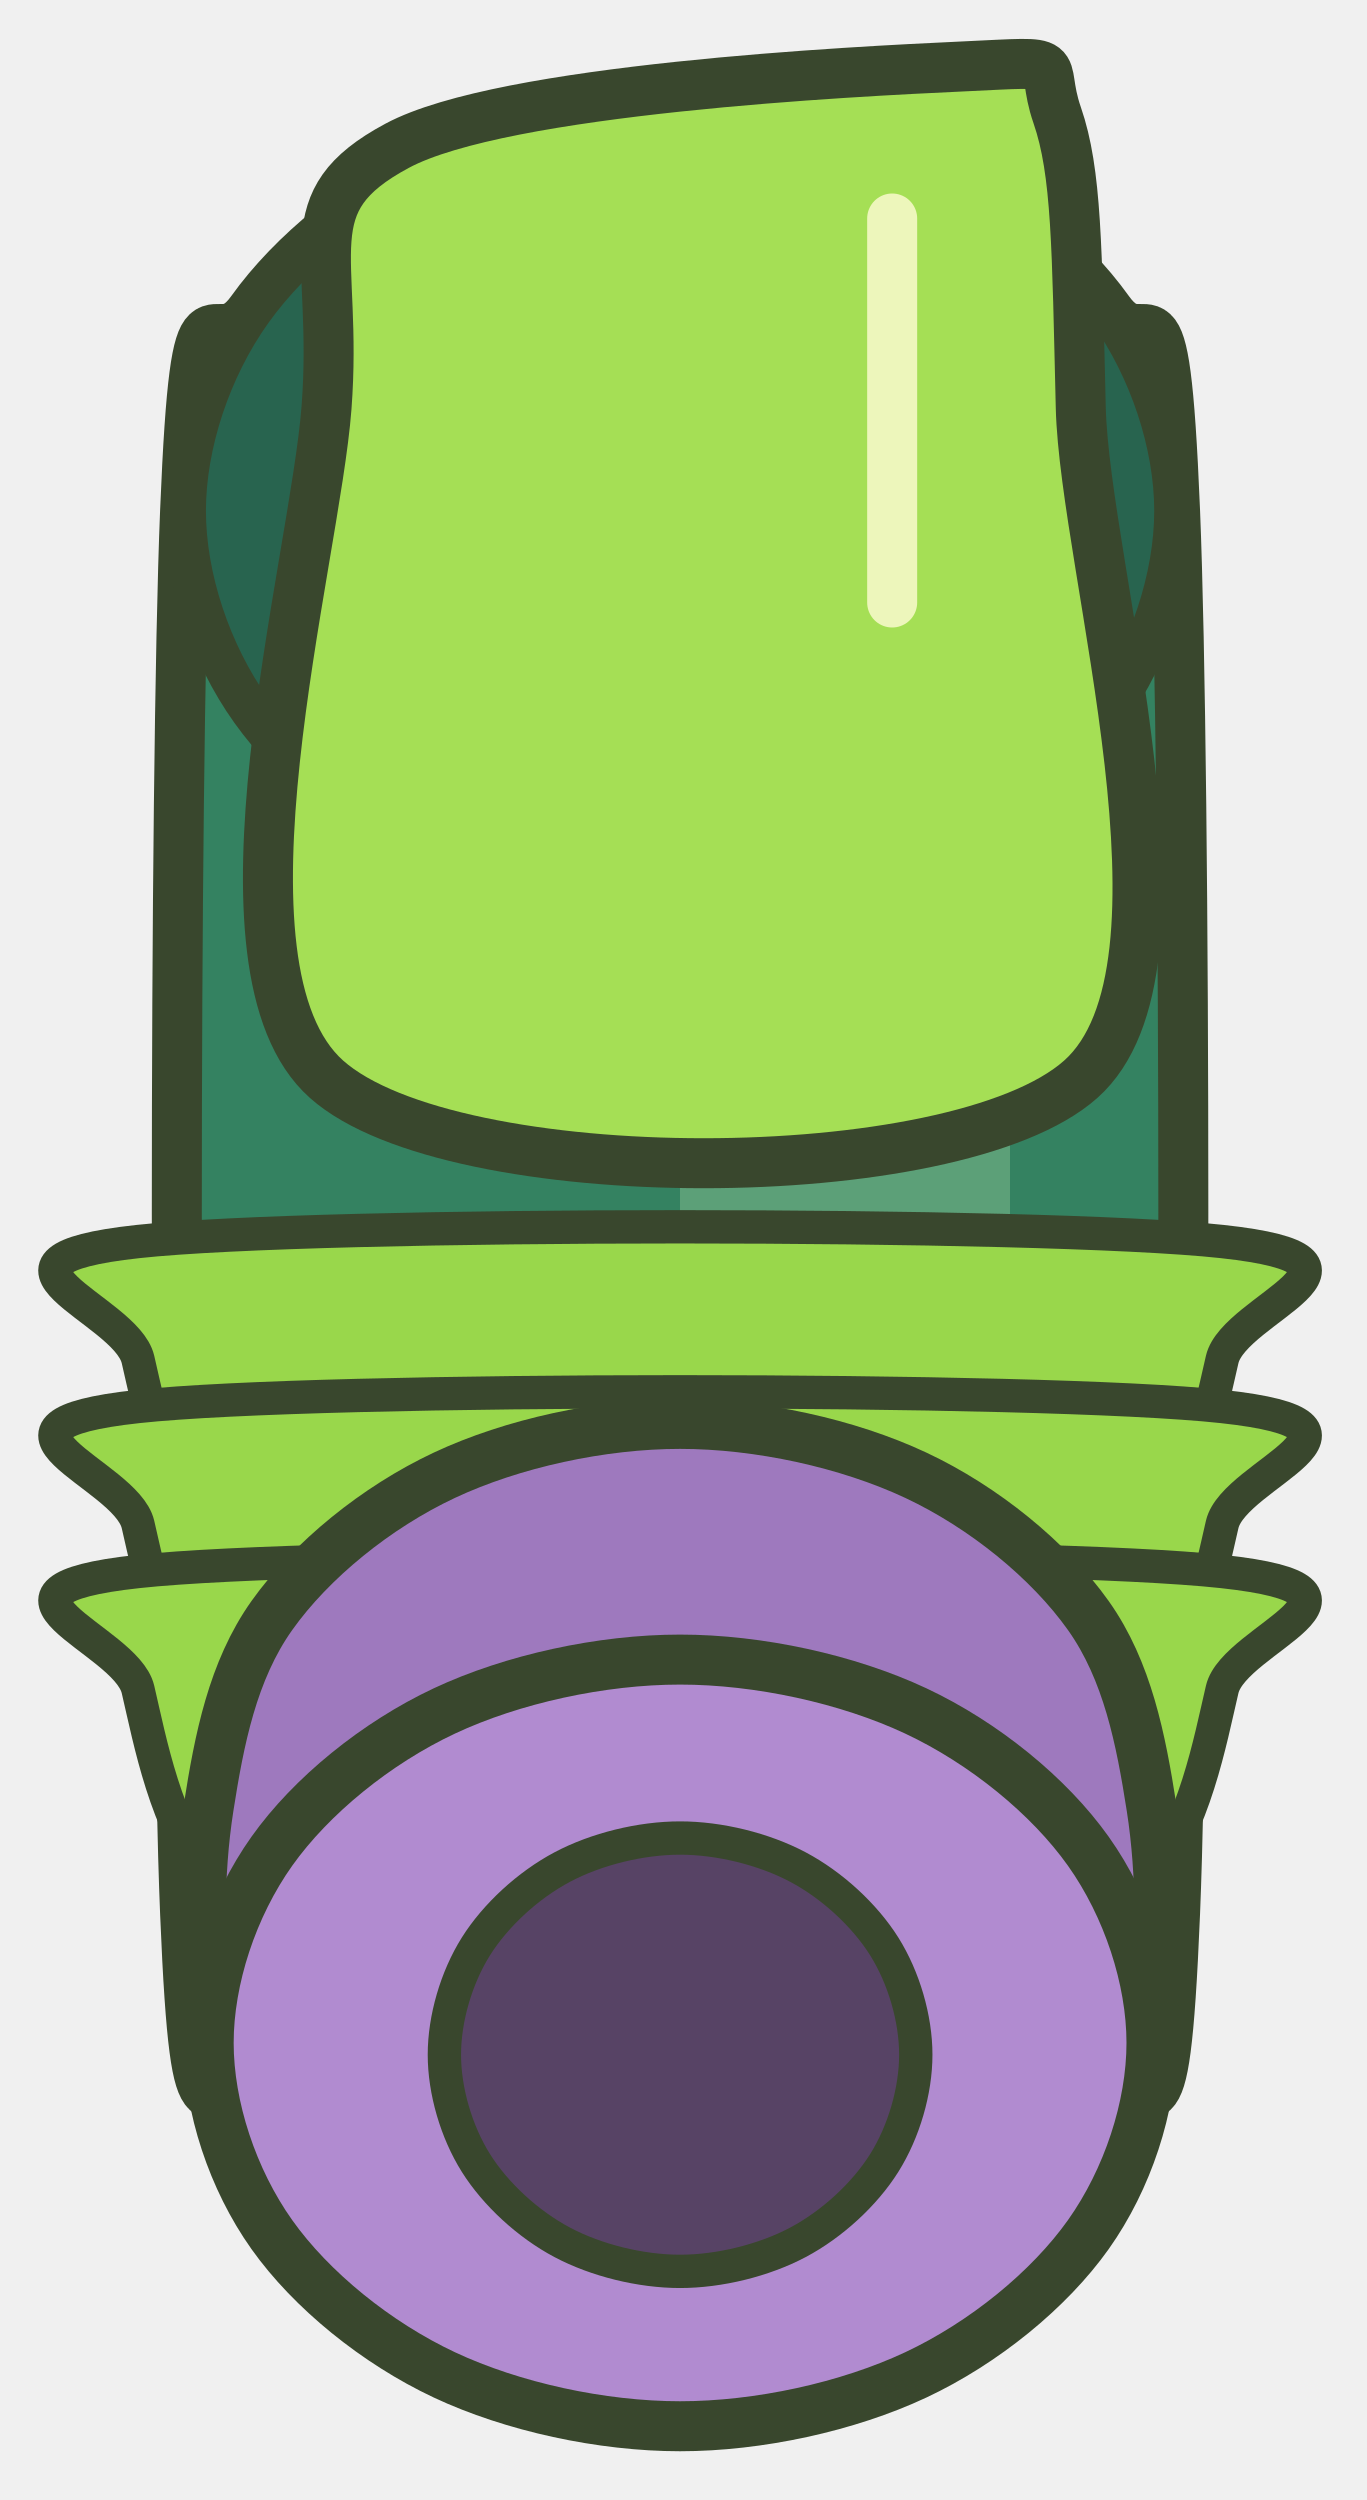
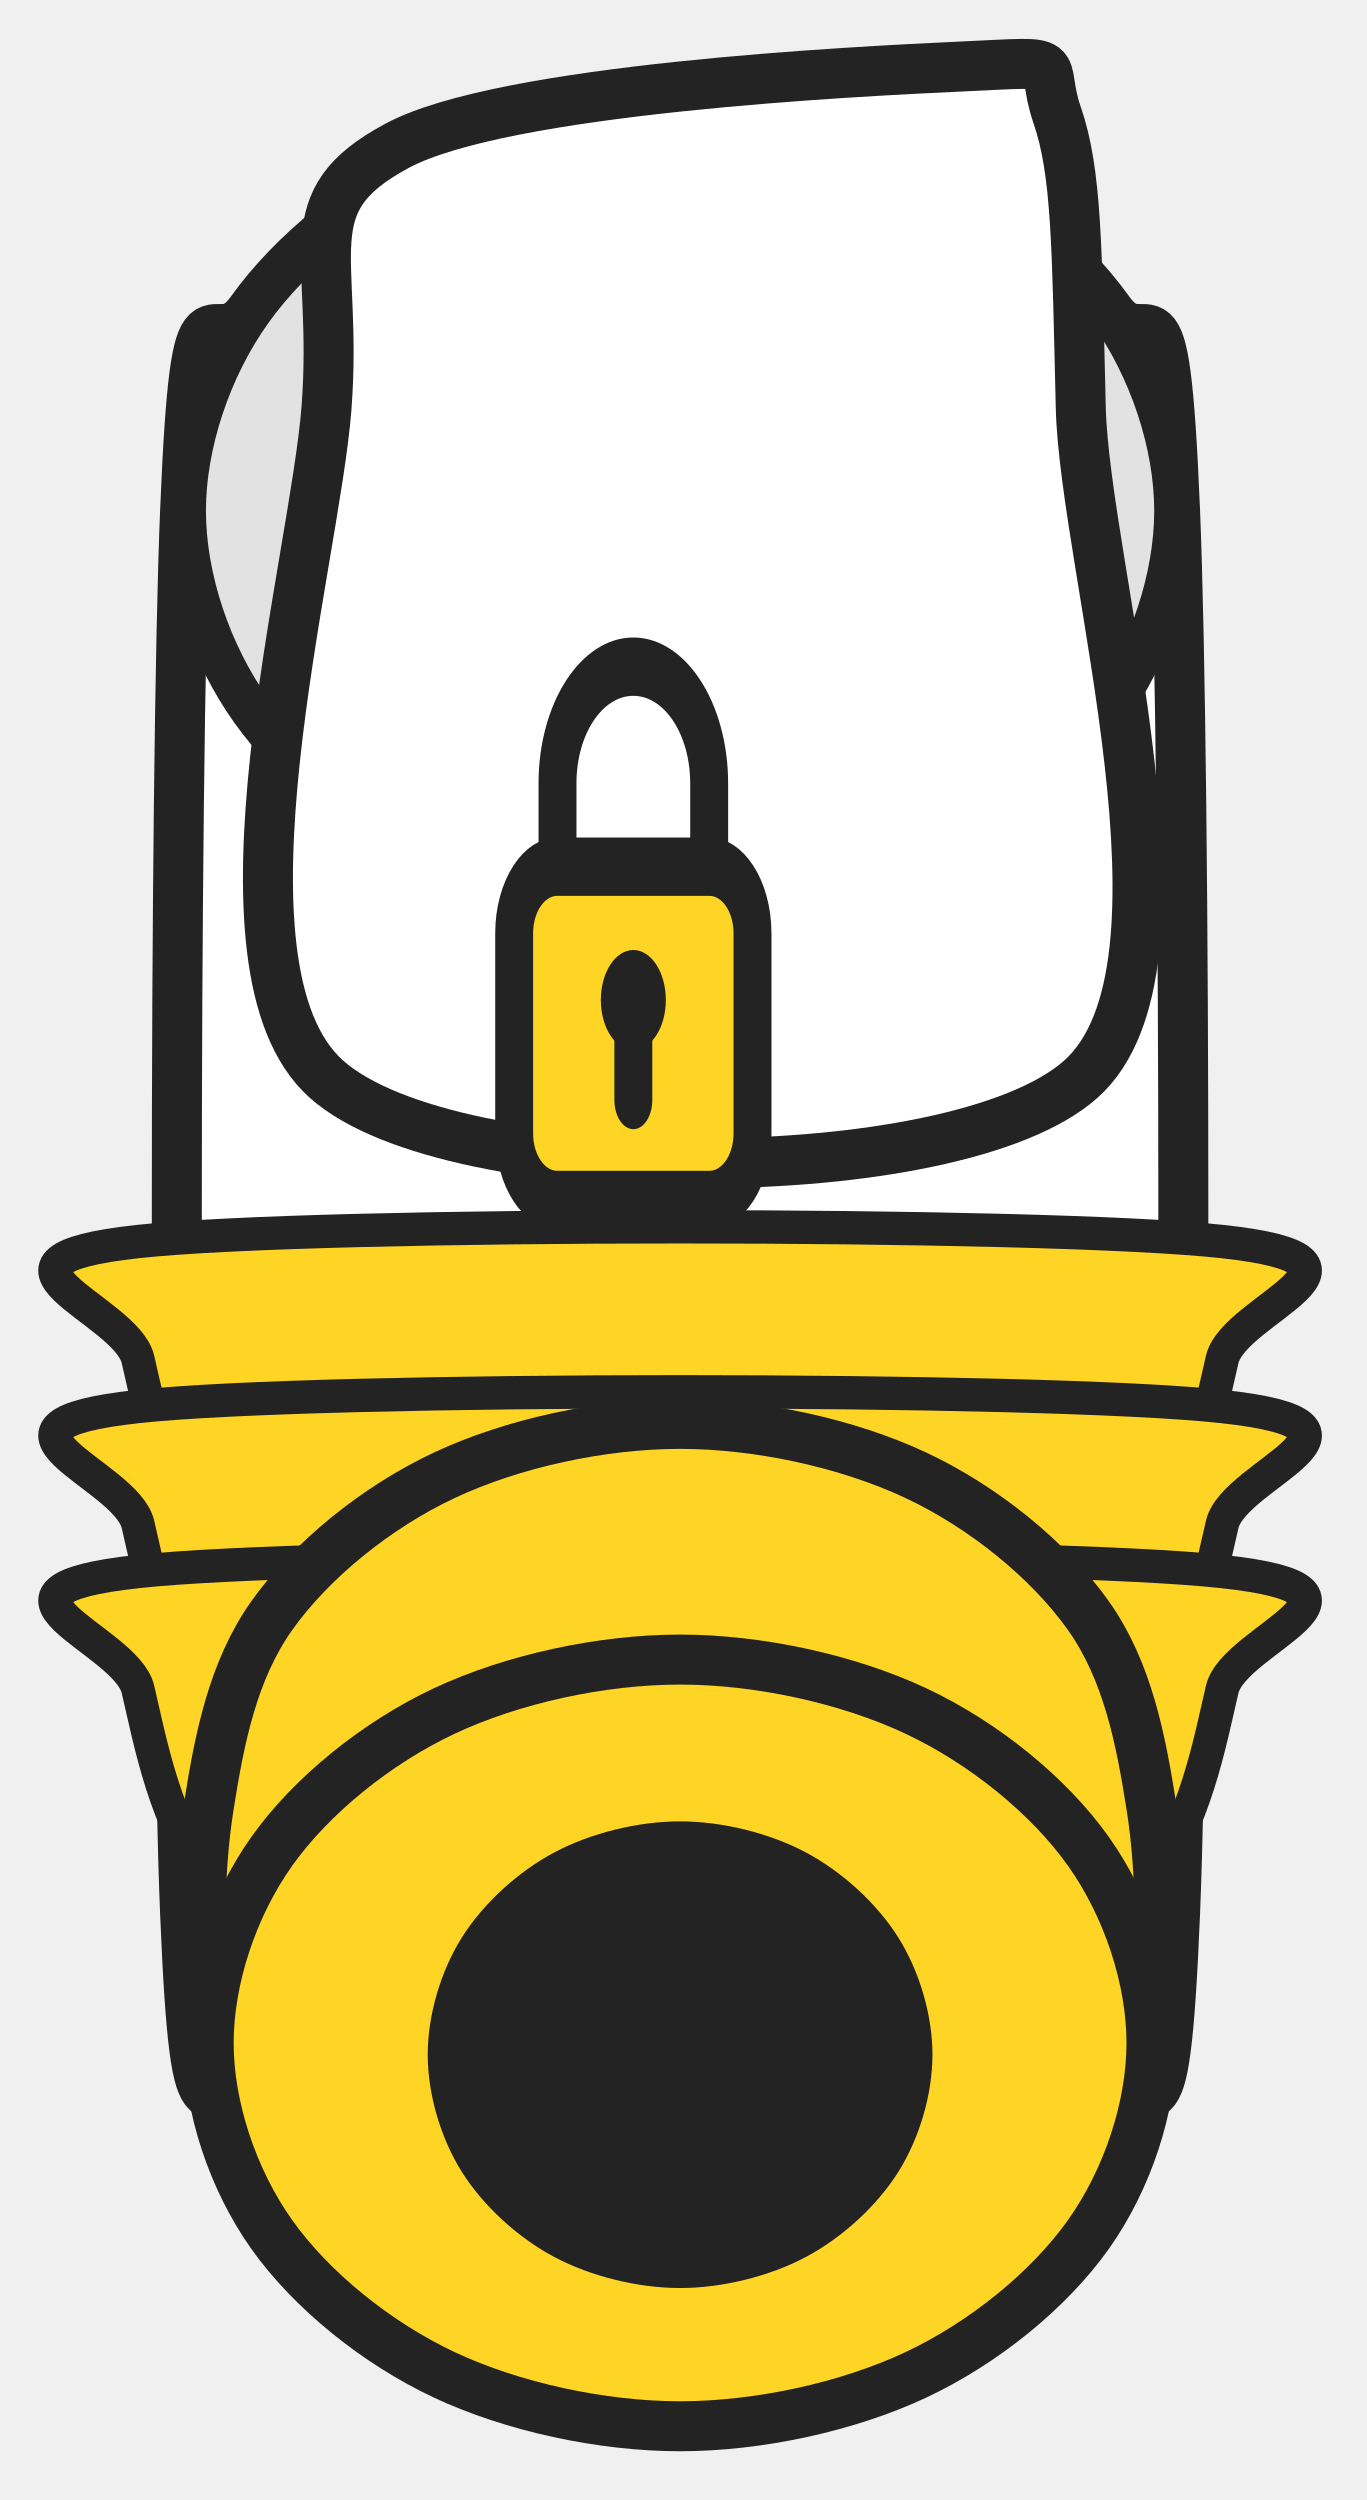
<svg xmlns="http://www.w3.org/2000/svg" width="82" height="150" viewBox="228 -312 82 150">
  <g stroke-linecap="round" stroke-linejoin="round">
-     <polygon points="281.53,-251.62 281.53,-226.17 281.53,-195.11 281.53,-215.62" fill="#348261" stroke="#39472d" stroke-width="3" />
-     <polygon points="275.88,-225.17 275.88,-208.19 275.88,-183.90 275.88,-203.70" fill="#99d74b" stroke="#39472d" stroke-width="3" />
-     <polygon points="277.29,-215.92 277.29,-208.14 277.29,-197.56 277.29,-206.04" fill="#574365" stroke="#39472d" stroke-width="1.5" />
-     <path d="M239.106 -281.349C239.769 -297.373 240.610 -289.885 243.085 -293.349C245.560 -296.813 249.669 -300.133 253.956 -302.133C258.242 -304.133 263.855 -305.349 268.805 -305.349C273.755 -305.349 279.367 -304.133 283.654 -302.133C287.941 -300.133 292.050 -296.813 294.524 -293.349C296.999 -289.885 297.840 -297.373 298.503 -281.349C299.166 -265.325 299.166 -213.227 298.503 -197.203C297.840 -181.179 296.999 -188.667 294.524 -185.203C292.050 -181.739 287.941 -178.419 283.654 -176.419C279.367 -174.419 273.755 -173.203 268.805 -173.203C263.855 -173.203 258.242 -174.419 253.956 -176.419C249.669 -178.419 245.560 -181.739 243.085 -185.203C240.610 -188.667 239.769 -181.179 239.106 -197.203C238.443 -213.227 238.443 -265.325 239.106 -281.349Z" fill="#348261" stroke="#39472d" stroke-width="3" />
-     <polygon points="288.60,-288.45 288.60,-226.22 268.80,-226.86 268.80,-293.33" fill="#5ca078" stroke="none" stroke-width="0" />
-     <path d="M239.106 -281.349C239.106 -285.349 240.610 -289.885 243.085 -293.349C245.560 -296.813 249.669 -300.133 253.956 -302.133C258.242 -304.133 263.855 -305.349 268.805 -305.349C273.755 -305.349 279.367 -304.133 283.654 -302.133C287.941 -300.133 292.050 -296.813 294.524 -293.349C296.999 -289.885 298.503 -285.349 298.503 -281.349C298.503 -277.349 296.999 -272.813 294.524 -269.349C292.050 -265.885 287.941 -262.564 283.654 -260.564C279.367 -258.564 273.755 -257.349 268.805 -257.349C263.855 -257.349 258.242 -258.564 253.956 -260.564C249.669 -262.564 245.560 -265.885 243.085 -269.349C240.610 -272.813 239.106 -277.349 239.106 -281.349Z" fill="#28644f" stroke="#39472d" stroke-width="2.5" />
-     <path d="M247.592 -287.550C248.299 -296.885 245.470 -299.846 251.834 -303.257C258.198 -306.668 279.176 -307.710 285.775 -308.014C292.375 -308.319 290.254 -308.496 291.432 -305.085C292.611 -301.675 292.611 -297.190 292.846 -287.550C293.082 -277.910 300.389 -253.962 292.846 -247.245C285.304 -240.527 255.134 -240.527 247.592 -247.245C240.049 -253.962 246.884 -278.214 247.592 -287.550Z" fill="#a5df55" stroke="#39472d" stroke-width="3" />
-     <path d="M281.53 -298.89 L281.53 -290.17 L281.53 -275.85" fill="none" stroke="#edf6bb" stroke-width="3" />
-     <path d="M236.278 -237.508C247.120 -238.687 290.489 -238.687 301.332 -237.508C312.174 -236.330 302.058 -233.532 301.332 -230.437C300.605 -227.342 299.684 -222.257 296.974 -218.937C294.263 -215.617 289.763 -212.435 285.068 -210.519C280.373 -208.602 274.226 -207.437 268.805 -207.437C263.384 -207.437 257.236 -208.602 252.541 -210.519C247.846 -212.435 243.346 -215.617 240.636 -218.937C237.925 -222.257 237.004 -227.342 236.278 -230.437C235.552 -233.532 225.436 -236.330 236.278 -237.508Z" fill="#99d74b" stroke="#39472d" stroke-width="2" />
-     <path d="M236.278 -227.609C247.120 -228.787 290.489 -228.787 301.332 -227.609C312.174 -226.430 302.058 -223.633 301.332 -220.538C300.605 -217.442 299.684 -212.357 296.974 -209.038C294.263 -205.718 289.763 -202.536 285.068 -200.619C280.373 -198.702 274.226 -197.538 268.805 -197.538C263.384 -197.538 257.236 -198.702 252.541 -200.619C247.846 -202.536 243.346 -205.718 240.636 -209.038C237.925 -212.357 237.004 -217.442 236.278 -220.538C235.552 -223.633 225.436 -226.430 236.278 -227.609Z" fill="#99d74b" stroke="#39472d" stroke-width="2" />
-     <path d="M236.278 -217.709C247.120 -218.888 290.489 -218.888 301.332 -217.709C312.174 -216.531 302.058 -213.733 301.332 -210.638C300.605 -207.543 299.684 -202.458 296.974 -199.138C294.263 -195.818 289.763 -192.636 285.068 -190.720C280.373 -188.803 274.226 -187.638 268.805 -187.638C263.384 -187.638 257.236 -188.803 252.541 -190.720C247.846 -192.636 243.346 -195.818 240.636 -199.138C237.925 -202.458 237.004 -207.543 236.278 -210.638C235.552 -213.733 225.436 -216.531 236.278 -217.709Z" fill="#99d74b" stroke="#39472d" stroke-width="2" />
-     <path d="M240.520 -203.567C241.152 -207.605 241.953 -211.747 244.310 -215.067C246.667 -218.387 250.580 -221.569 254.663 -223.486C258.745 -225.402 264.091 -226.567 268.805 -226.567C273.519 -226.567 278.864 -225.402 282.947 -223.486C287.029 -221.569 290.943 -218.387 293.300 -215.067C295.657 -211.747 296.457 -207.605 297.089 -203.567C297.721 -199.529 297.721 -194.877 297.089 -190.839C296.457 -186.801 295.657 -182.659 293.300 -179.339C290.943 -176.019 287.029 -172.837 282.947 -170.921C278.864 -169.004 273.519 -167.839 268.805 -167.839C264.091 -167.839 258.745 -169.004 254.663 -170.921C250.580 -172.837 246.667 -176.019 244.310 -179.339C241.953 -182.659 241.152 -186.801 240.520 -190.839C239.889 -194.877 239.889 -199.529 240.520 -203.567Z" fill="#9e79be" stroke="#39472d" stroke-width="3" />
-     <path d="M240.520 -189.425C240.520 -193.258 241.953 -197.605 244.310 -200.925C246.667 -204.245 250.580 -207.427 254.663 -209.344C258.745 -211.260 264.091 -212.425 268.805 -212.425C273.519 -212.425 278.864 -211.260 282.947 -209.344C287.029 -207.427 290.943 -204.245 293.300 -200.925C295.657 -197.605 297.089 -193.258 297.089 -189.425C297.089 -185.592 295.657 -181.245 293.300 -177.925C290.943 -174.605 287.029 -171.423 282.947 -169.506C278.864 -167.590 273.519 -166.425 268.805 -166.425C264.091 -166.425 258.745 -167.590 254.663 -169.506C250.580 -171.423 246.667 -174.605 244.310 -177.925C241.953 -181.245 240.520 -185.592 240.520 -189.425Z" fill="#b18bd0" stroke="#39472d" stroke-width="3" />
-     <path d="M254.663 -188.718C254.663 -190.885 255.379 -193.341 256.557 -195.218C257.736 -197.094 259.692 -198.893 261.734 -199.976C263.775 -201.060 266.448 -201.718 268.805 -201.718C271.162 -201.718 273.835 -201.060 275.876 -199.976C277.917 -198.893 279.874 -197.094 281.052 -195.218C282.231 -193.341 282.947 -190.885 282.947 -188.718C282.947 -186.551 282.231 -184.094 281.052 -182.218C279.874 -180.341 277.917 -178.543 275.876 -177.460C273.835 -176.376 271.162 -175.718 268.805 -175.718C266.448 -175.718 263.775 -176.376 261.734 -177.460C259.692 -178.543 257.736 -180.341 256.557 -182.218C255.379 -184.094 254.663 -186.551 254.663 -188.718Z" fill="#574365" stroke="#39472d" stroke-width="2" />
+     <polygon points="281.53,-251.62 281.53,-226.17 281.53,-195.11 281.53,-215.62" fill="#FFFFFF" stroke="#232323" stroke-width="3" />
+     <polygon points="275.88,-225.17 275.88,-208.19 275.88,-183.90 275.88,-203.70" fill="#FFD525" stroke="#232323" stroke-width="3" />
+     <polygon points="277.29,-215.92 277.29,-208.14 277.29,-197.56 277.29,-206.04" fill="#232323" stroke="#232323" stroke-width="1.5" />
+     <path d="M239.106 -281.349C239.769 -297.373 240.610 -289.885 243.085 -293.349C245.560 -296.813 249.669 -300.133 253.956 -302.133C258.242 -304.133 263.855 -305.349 268.805 -305.349C273.755 -305.349 279.367 -304.133 283.654 -302.133C287.941 -300.133 292.050 -296.813 294.524 -293.349C296.999 -289.885 297.840 -297.373 298.503 -281.349C299.166 -265.325 299.166 -213.227 298.503 -197.203C297.840 -181.179 296.999 -188.667 294.524 -185.203C292.050 -181.739 287.941 -178.419 283.654 -176.419C279.367 -174.419 273.755 -173.203 268.805 -173.203C263.855 -173.203 258.242 -174.419 253.956 -176.419C249.669 -178.419 245.560 -181.739 243.085 -185.203C240.610 -188.667 239.769 -181.179 239.106 -197.203C238.443 -213.227 238.443 -265.325 239.106 -281.349Z" fill="#FFFFFF" stroke="#232323" stroke-width="3" />
+     <polygon points="288.60,-288.45 288.60,-226.22 268.80,-226.86 268.80,-293.33" fill="#FFFFFF" stroke="none" stroke-width="0" />
+     <path d="M239.106 -281.349C239.106 -285.349 240.610 -289.885 243.085 -293.349C245.560 -296.813 249.669 -300.133 253.956 -302.133C258.242 -304.133 263.855 -305.349 268.805 -305.349C273.755 -305.349 279.367 -304.133 283.654 -302.133C287.941 -300.133 292.050 -296.813 294.524 -293.349C296.999 -289.885 298.503 -285.349 298.503 -281.349C298.503 -277.349 296.999 -272.813 294.524 -269.349C292.050 -265.885 287.941 -262.564 283.654 -260.564C279.367 -258.564 273.755 -257.349 268.805 -257.349C263.855 -257.349 258.242 -258.564 253.956 -260.564C249.669 -262.564 245.560 -265.885 243.085 -269.349C240.610 -272.813 239.106 -277.349 239.106 -281.349Z" fill="#E2E2E2" stroke="#232323" stroke-width="2.5" />
+     <path d="M247.592 -287.550C248.299 -296.885 245.470 -299.846 251.834 -303.257C258.198 -306.668 279.176 -307.710 285.775 -308.014C292.375 -308.319 290.254 -308.496 291.432 -305.085C292.611 -301.675 292.611 -297.190 292.846 -287.550C293.082 -277.910 300.389 -253.962 292.846 -247.245C285.304 -240.527 255.134 -240.527 247.592 -247.245C240.049 -253.962 246.884 -278.214 247.592 -287.550Z" fill="#FFFFFF" stroke="#232323" stroke-width="3" />
+     <path d="M281.53 -298.89 L281.53 -290.17 L281.53 -275.85" fill="none" stroke="#FFFFFF" stroke-width="3" />
+     <path d="M236.278 -237.508C247.120 -238.687 290.489 -238.687 301.332 -237.508C312.174 -236.330 302.058 -233.532 301.332 -230.437C300.605 -227.342 299.684 -222.257 296.974 -218.937C294.263 -215.617 289.763 -212.435 285.068 -210.519C280.373 -208.602 274.226 -207.437 268.805 -207.437C263.384 -207.437 257.236 -208.602 252.541 -210.519C247.846 -212.435 243.346 -215.617 240.636 -218.937C237.925 -222.257 237.004 -227.342 236.278 -230.437C235.552 -233.532 225.436 -236.330 236.278 -237.508Z" fill="#FFD525" stroke="#232323" stroke-width="2" />
+     <path d="M236.278 -227.609C247.120 -228.787 290.489 -228.787 301.332 -227.609C312.174 -226.430 302.058 -223.633 301.332 -220.538C300.605 -217.442 299.684 -212.357 296.974 -209.038C294.263 -205.718 289.763 -202.536 285.068 -200.619C280.373 -198.702 274.226 -197.538 268.805 -197.538C263.384 -197.538 257.236 -198.702 252.541 -200.619C247.846 -202.536 243.346 -205.718 240.636 -209.038C237.925 -212.357 237.004 -217.442 236.278 -220.538C235.552 -223.633 225.436 -226.430 236.278 -227.609Z" fill="#FFD525" stroke="#232323" stroke-width="2" />
+     <path d="M236.278 -217.709C247.120 -218.888 290.489 -218.888 301.332 -217.709C312.174 -216.531 302.058 -213.733 301.332 -210.638C300.605 -207.543 299.684 -202.458 296.974 -199.138C294.263 -195.818 289.763 -192.636 285.068 -190.720C280.373 -188.803 274.226 -187.638 268.805 -187.638C263.384 -187.638 257.236 -188.803 252.541 -190.720C247.846 -192.636 243.346 -195.818 240.636 -199.138C237.925 -202.458 237.004 -207.543 236.278 -210.638C235.552 -213.733 225.436 -216.531 236.278 -217.709Z" fill="#FFD525" stroke="#232323" stroke-width="2" />
+     <path d="M240.520 -203.567C241.152 -207.605 241.953 -211.747 244.310 -215.067C246.667 -218.387 250.580 -221.569 254.663 -223.486C258.745 -225.402 264.091 -226.567 268.805 -226.567C273.519 -226.567 278.864 -225.402 282.947 -223.486C287.029 -221.569 290.943 -218.387 293.300 -215.067C295.657 -211.747 296.457 -207.605 297.089 -203.567C297.721 -199.529 297.721 -194.877 297.089 -190.839C296.457 -186.801 295.657 -182.659 293.300 -179.339C290.943 -176.019 287.029 -172.837 282.947 -170.921C278.864 -169.004 273.519 -167.839 268.805 -167.839C264.091 -167.839 258.745 -169.004 254.663 -170.921C250.580 -172.837 246.667 -176.019 244.310 -179.339C241.953 -182.659 241.152 -186.801 240.520 -190.839C239.889 -194.877 239.889 -199.529 240.520 -203.567Z" fill="#FFD525" stroke="#232323" stroke-width="3" />
+     <path d="M240.520 -189.425C240.520 -193.258 241.953 -197.605 244.310 -200.925C246.667 -204.245 250.580 -207.427 254.663 -209.344C258.745 -211.260 264.091 -212.425 268.805 -212.425C273.519 -212.425 278.864 -211.260 282.947 -209.344C287.029 -207.427 290.943 -204.245 293.300 -200.925C295.657 -197.605 297.089 -193.258 297.089 -189.425C297.089 -185.592 295.657 -181.245 293.300 -177.925C290.943 -174.605 287.029 -171.423 282.947 -169.506C278.864 -167.590 273.519 -166.425 268.805 -166.425C264.091 -166.425 258.745 -167.590 254.663 -169.506C250.580 -171.423 246.667 -174.605 244.310 -177.925C241.953 -181.245 240.520 -185.592 240.520 -189.425Z" fill="#FFD525" stroke="#232323" stroke-width="3" />
+     <path d="M254.663 -188.718C254.663 -190.885 255.379 -193.341 256.557 -195.218C257.736 -197.094 259.692 -198.893 261.734 -199.976C263.775 -201.060 266.448 -201.718 268.805 -201.718C271.162 -201.718 273.835 -201.060 275.876 -199.976C277.917 -198.893 279.874 -197.094 281.052 -195.218C282.231 -193.341 282.947 -190.885 282.947 -188.718C282.947 -186.551 282.231 -184.094 281.052 -182.218C279.874 -180.341 277.917 -178.543 275.876 -177.460C273.835 -176.376 271.162 -175.718 268.805 -175.718C266.448 -175.718 263.775 -176.376 261.734 -177.460C259.692 -178.543 257.736 -180.341 256.557 -182.218C255.379 -184.094 254.663 -186.551 254.663 -188.718Z" fill="#232323" stroke="#232323" stroke-width="2" />
+   </g>
+   <g id="privacy-padlock" transform="translate(266 -257) rotate(0) scale(0.65 1)">
+     <path d="M-7-3 V-8 A7 7 0 0 1 7-8 V-3" fill="none" stroke="#232323" stroke-width="3.5" />
+     <rect x="-11" y="-3" width="22" height="20" rx="4" fill="#FFD525" stroke="#232323" stroke-width="3.5" />
+     <path d="M0 5 V11" stroke="#232323" stroke-width="3.5" stroke-linecap="round" />
+     <circle cx="0" cy="5" r="3" fill="#232323" />
  </g>
</svg>
